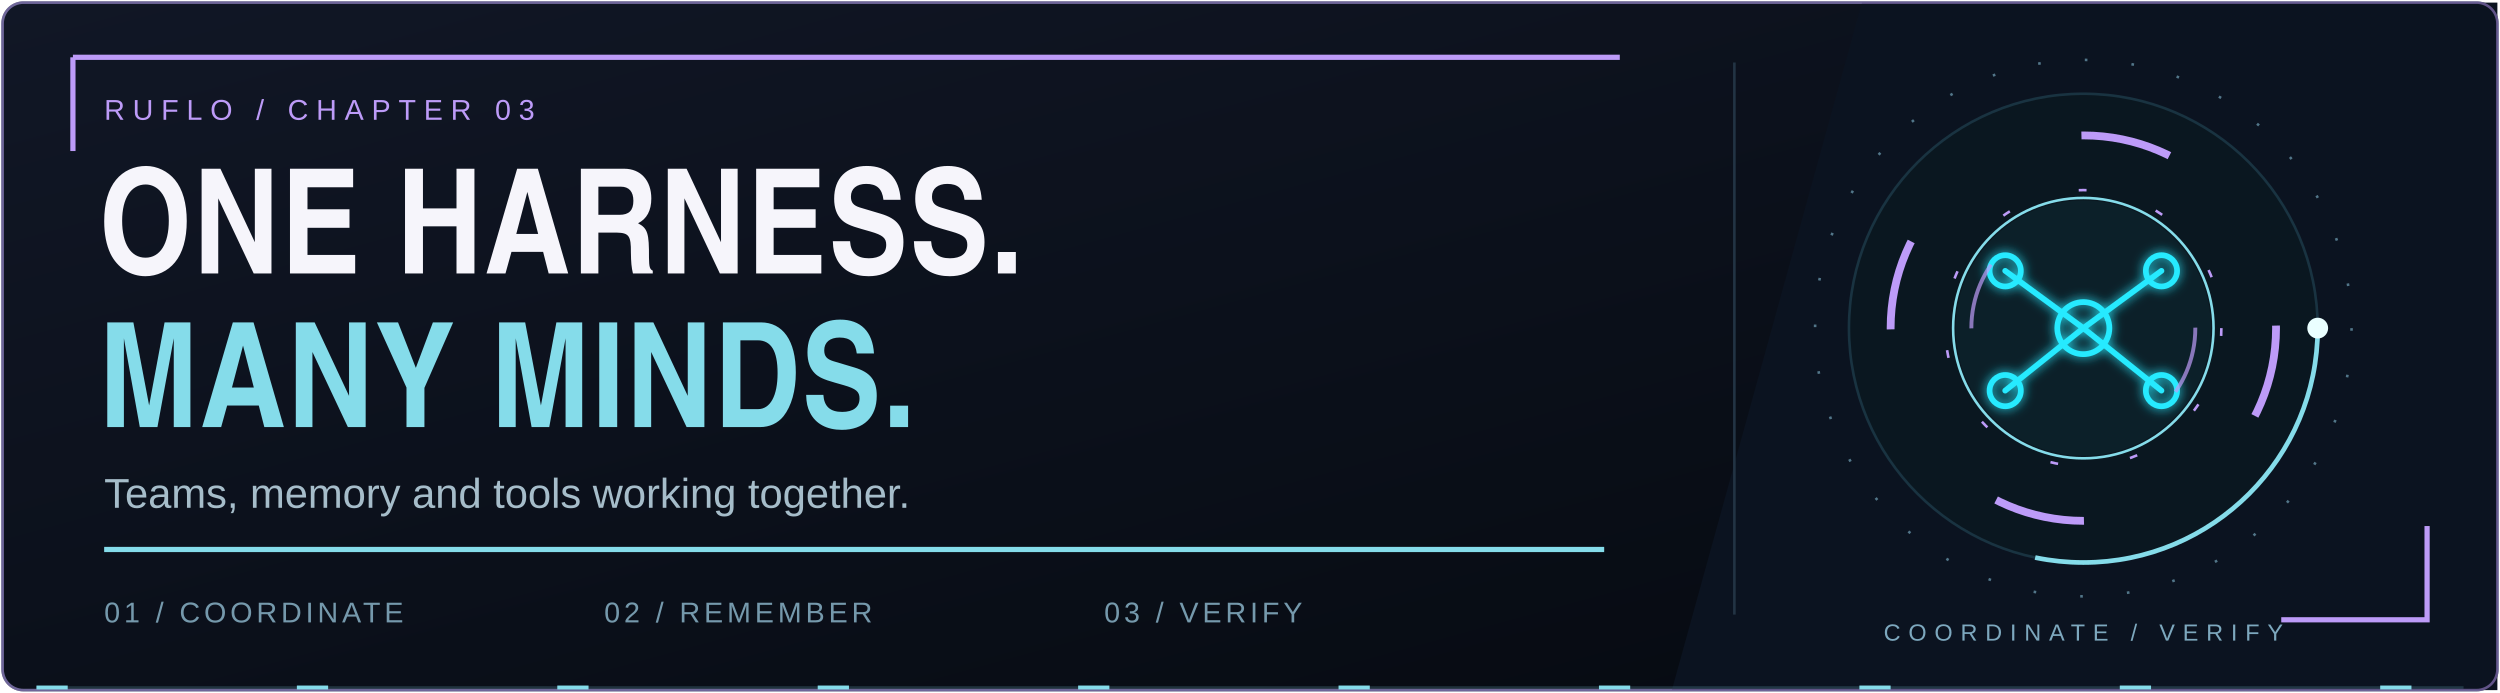
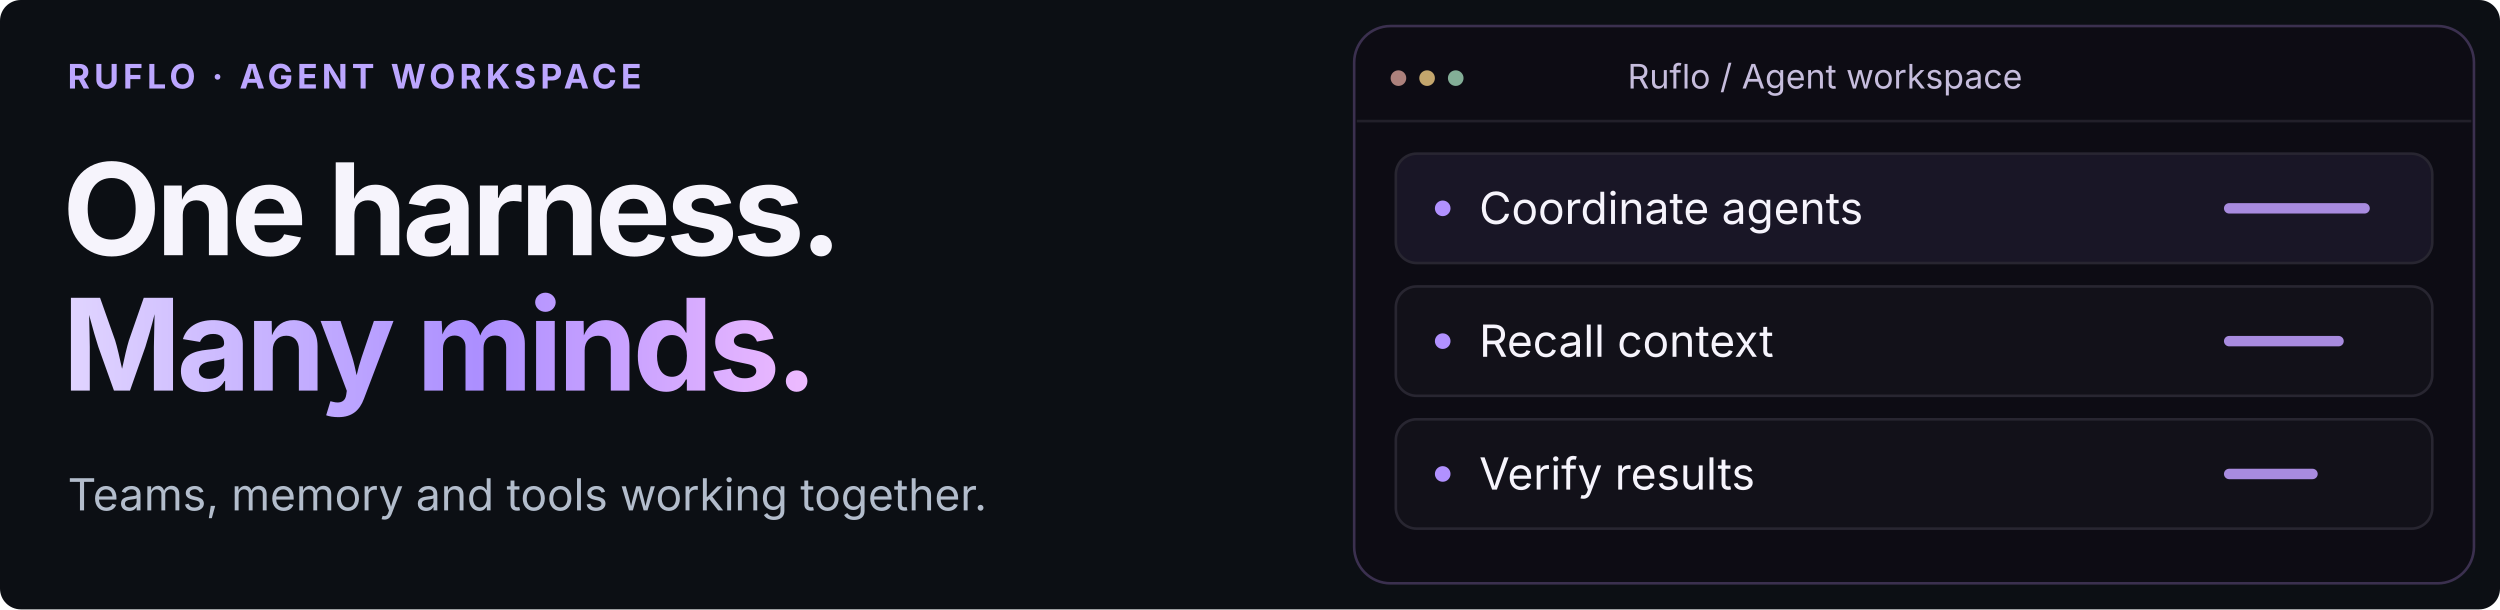
- <svg xmlns="http://www.w3.org/2000/svg" width="960" height="266" viewBox="0 0 960 266" role="img" aria-labelledby="title desc">
+ <svg xmlns="http://www.w3.org/2000/svg" width="960" height="234" viewBox="0 0 960 234" role="img" aria-labelledby="title desc">
  <defs>
-     <linearGradient id="panel" x2="1" y2="1">
-       <stop stop-color="#111726" />
-       <stop offset="1" stop-color="#05090f" />
+     <linearGradient id="heading">
+       <stop stop-color="#e0d4ff" />
+       <stop offset=".55" stop-color="#ac8fff" />
+       <stop offset="1" stop-color="#edbaff" />
    </linearGradient>
-     <filter id="glow">
-       <feGaussianBlur stdDeviation="2" />
-       <feMerge>
-         <feMergeNode />
-         <feMergeNode in="SourceGraphic" />
-       </feMerge>
-     </filter>
  </defs>
-   <style>text{font-family:Arial,Helvetica,sans-serif}.mono{font-family:monospace}.flow{stroke-dasharray:12 40;animation:flow 6s linear infinite;filter:url(#glow)}.tube{filter:url(#glow);animation:pulse 6s ease-in-out infinite}.tube2{filter:url(#glow);animation:pulse 6s 2s ease-in-out infinite}.gold{fill:#bd9bf8;filter:url(#soft)}@keyframes flicker{0%,43%,45%,47%,100%{opacity:1}44%,46%{opacity:.55}}.orbit{transform-box:fill-box;transform-origin:center;animation:spin 14s linear infinite}.pulse{animation:pulse 3s ease-in-out infinite}.rise{animation:rise 7s ease-in-out infinite}@keyframes flow{to{stroke-dashoffset:-208}}@keyframes spin{to{transform:rotate(360deg)}}@keyframes pulse{0%,100%{opacity:.45}50%{opacity:1}}@keyframes rise{0%,100%{transform:translateY(0)}50%{transform:translateY(-5px)}}@media(prefers-reduced-motion:reduce){*{animation:none!important}}.rim{stroke-dasharray:90 390;animation:rim 9s linear infinite;filter:url(#glow)}.sweep{animation:sweep 8s ease-in-out infinite;opacity:.18}.halo{transform-box:fill-box;transform-origin:center;animation:halo 4s ease-out infinite}.equalizer{transform-box:fill-box;transform-origin:bottom;animation:eq 1.6s ease-in-out infinite alternate}@keyframes rim{to{stroke-dashoffset:-960}}@keyframes sweep{0%,100%{transform:translateX(-200px);opacity:0}30%,70%{opacity:.18}85%{transform:translateX(1100px);opacity:0}}@keyframes halo{0%{transform:scale(.8);opacity:0}25%{opacity:.4}100%{transform:scale(1.25);opacity:0}}@keyframes eq{from{transform:scaleY(.3)}to{transform:scaleY(1)}}@media(prefers-reduced-motion:reduce){*{animation:none!important}.sweep,.halo{display:none}}.packet{stroke-dasharray:7 93;stroke-dashoffset:7;opacity:0;stroke-linecap:round;animation:packet 12s linear infinite;filter:url(#glow)}.active{animation:active 12s ease-in-out infinite}.scan{animation:scan 6s ease-in-out infinite;transform-box:fill-box;transform-origin:center}@keyframes packet{0%{stroke-dashoffset:7;opacity:0}1%{opacity:1}12.4%{stroke-dashoffset:-100;opacity:1}12.5%,100%{stroke-dashoffset:-100;opacity:0}}@keyframes active{0%,14%,100%{stroke:#85dcea;fill:#141b29}1%,10%{stroke:#bd9bf8;fill:#33301b}}@keyframes scan{0%,100%{opacity:.2}50%{opacity:1}}@media(prefers-reduced-motion:reduce){*{animation:none!important}} .headline{animation:headline 12s cubic-bezier(.2,.8,.2,1) infinite}.second{animation-delay:.16s}.rule{stroke-dasharray:610;animation:rule 12s ease-in-out infinite}.spin{transform-origin:800px 126px;animation:rot 24s linear infinite}.counter{animation-direction:reverse;animation-duration:36s}.beacon{animation:beacon 3s ease-in-out infinite}.stage{animation:stage 9s ease-in-out infinite}@keyframes headline{0%{transform:translateY(13px);opacity:.35}7%,92%{transform:translateY(0);opacity:1}100%{transform:translateY(0);opacity:.35}}@keyframes rule{0%{stroke-dashoffset:610}12%,90%{stroke-dashoffset:0}100%{stroke-dashoffset:-610}}@keyframes rot{to{transform:rotate(360deg)}}@keyframes beacon{0%,100%{opacity:.3}50%{opacity:1}}@keyframes stage{0%,33%,100%{fill:#7599ac}8%,25%{fill:#bd9bf8}}@media(prefers-reduced-motion:reduce){*{animation:none!important}}</style>
-   <rect x="1" y="1" width="958" height="264" rx="8" fill="url(#panel)" stroke="#263542" />
-   <path d="M715 1H959V265H642Z" fill="#0b1320" />
-   <path d="M28 22H622M28 22V58M932 202V238H876" fill="none" stroke="#bd9bf8" stroke-width="2" />
-   <text x="40" y="46" fill="#bd9bf8" font-family="monospace" font-size="11" letter-spacing="3">RUFLO  /  CHAPTER 03</text>
-   <g class="headline">
-     <g transform="translate(38 105)" aria-label="ONE HARNESS.">
-       <path d="M18.088 -41.272C13.496 -41.272 9.352 -39.368 6.552 -35.952C3.584 -32.368 2.016 -26.936 2.016 -20.048C2.016 -15.064 2.856 -10.864 4.424 -7.56C7.056 -2.184 12.096 1.064 17.864 1.064C22.288 1.064 26.432 -0.896 29.176 -4.256C32.144 -7.84 33.712 -13.272 33.712 -20.104C33.712 -26.88 32.144 -32.368 29.176 -35.952C26.432 -39.256 22.288 -41.272 18.088 -41.272ZM17.976 -34.16C20.16 -34.16 22.344 -33.096 23.8 -31.248C25.76 -28.896 26.824 -25.032 26.824 -20.272C26.824 -11.368 23.464 -6.048 17.864 -6.048C12.264 -6.048 8.904 -11.368 8.904 -20.216C8.904 -28.896 12.32 -34.16 17.976 -34.16ZM59.86 -11.984 46.644 -40.208H39.42V0.0H45.804V-28.84L59.412 0.0H66.244V-40.208H59.86ZM97.6 -40.208H73.352V0.0H98.384V-7.112H80.072V-17.528H96.2V-24.64H80.072V-33.096H97.6ZM137.296 -18.088V0.0H144.184V-40.208H137.296V-24.976H124.416V-40.208H117.528V0.0H124.416V-18.088ZM158.404 -8.288H170.556L172.684 0.0H180.188L168.54 -40.208H160.588L148.828 0.0H156.108ZM164.508 -31.304 168.652 -15.176H160.252ZM185.056 0.0H191.776V-15.68H198.888C203.536 -15.568 204.32 -14.392 204.264 -8.064C204.32 -4.256 204.488 -2.296 205.048 0.0H212.664V-1.064C211.488 -1.624 211.264 -2.52 211.208 -6.048C211.264 -15.456 210.704 -17.304 207.008 -19.264C210.368 -20.944 212.104 -24.136 212.104 -28.784C212.104 -35.728 208.016 -40.208 201.688 -40.208H185.056ZM191.776 -22.512V-33.32H200.4C203.536 -33.32 205.216 -31.416 205.216 -27.888C205.216 -24.192 203.536 -22.512 199.896 -22.512ZM238.868 -11.984 225.652 -40.208H218.428V0.0H224.812V-28.84L238.42 0.0H245.252V-40.208H238.868ZM276.608 -40.208H252.36V0.0H277.392V-7.112H259.08V-17.528H275.208V-24.64H259.08V-33.096H276.608ZM281.812 -12.376C281.924 -9.128 282.316 -7.504 283.324 -5.488C285.452 -1.232 289.764 1.064 295.532 1.064C303.876 1.064 308.916 -3.864 308.916 -11.984C308.916 -17.976 306.452 -21.056 300.292 -22.904L292.228 -25.312C289.708 -26.096 288.756 -27.216 288.756 -29.512C288.756 -32.536 290.94 -34.384 294.636 -34.384C298.724 -34.384 300.74 -32.536 301.244 -28.28H307.852C307.348 -36.68 302.756 -41.272 294.86 -41.272C287.02 -41.272 282.316 -36.568 282.316 -28.672C282.316 -25.2 283.268 -22.512 285.116 -20.664C286.516 -19.208 288.588 -18.256 292.788 -17.08L296.316 -16.072C300.964 -14.728 302.308 -13.608 302.308 -10.976C302.308 -7.672 299.9 -5.824 295.644 -5.824C290.996 -5.824 288.7 -7.952 288.42 -12.376ZM312.944 -12.376C313.056 -9.128 313.448 -7.504 314.456 -5.488C316.584 -1.232 320.896 1.064 326.664 1.064C335.008 1.064 340.048 -3.864 340.048 -11.984C340.048 -17.976 337.584 -21.056 331.424 -22.904L323.36 -25.312C320.84 -26.096 319.888 -27.216 319.888 -29.512C319.888 -32.536 322.072 -34.384 325.768 -34.384C329.856 -34.384 331.872 -32.536 332.376 -28.28H338.984C338.48 -36.68 333.888 -41.272 325.992 -41.272C318.152 -41.272 313.448 -36.568 313.448 -28.672C313.448 -25.2 314.4 -22.512 316.248 -20.664C317.648 -19.208 319.72 -18.256 323.92 -17.08L327.448 -16.072C332.096 -14.728 333.44 -13.608 333.44 -10.976C333.44 -7.672 331.032 -5.824 326.776 -5.824C322.128 -5.824 319.832 -7.952 319.552 -12.376ZM352.084 -8.232H345.196V0.0H352.084Z" fill="#f6f5fb" />
+   <style>@media(prefers-reduced-motion:no-preference){.draw{animation:draw 5.2s ease-in-out infinite;transform-box:fill-box;transform-origin:left center}.focus{animation:focus 5.2s ease-in-out infinite}@keyframes draw{0%{transform:scaleX(.15)}55%,100%{transform:scaleX(1)}}@keyframes focus{0%,100%{opacity:.6}45%,75%{opacity:1}}}</style>
+   <g font-family="Inter,Arial,sans-serif">
+     <rect x="0" y="0" width="960" height="234" rx="8" fill="#0c0f14" stroke="none" />
+     <text x="26" y="34" font-size="13" font-weight="700" letter-spacing="1.6" fill="#bca6ff">RUFLO · AGENT WORKSPACE</text>
+     <text x="24" y="98" font-size="49" font-weight="700" letter-spacing="-1.8" fill="#f6f4fc">One harness.</text>
+     <text x="24" y="150" font-size="49" font-weight="700" letter-spacing="-1.8" fill="url(#heading)">Many minds.</text>
+     <text x="26" y="196" font-size="17" font-weight="400" letter-spacing="0" fill="#b3bdcc">Teams, memory and tools working together.</text>
+     <rect x="520" y="10" width="430" height="214" rx="14" fill="#0d0c14" stroke="#3b304f" />
+     <circle cx="537" cy="30" r="3" fill="#ac817c" />
+     <circle cx="548" cy="30" r="3" fill="#c3a66d" />
+     <circle cx="559" cy="30" r="3" fill="#83ae97" />
+     <text x="625" y="34" font-size="13" font-weight="400" letter-spacing="0" fill="#c6bddd">Ruflo   /   Agent workspace</text>
+     <rect x="521" y="46" width="428" height="1" rx="0" fill="#22202a" stroke="none" />
+     <rect x="536" y="59" width="398" height="42" rx="8" fill="#191626" stroke="#282631" />
+     <circle cx="554" cy="80" r="3" fill="#b191ff" />
+     <text x="568" y="86" font-size="17" font-weight="400" letter-spacing="0" fill="#f6f4fc">Coordinate agents</text>
+     <g class="draw" style="animation-delay:0.0s">
+       <rect x="854" y="78" width="56" height="4" rx="2" fill="#a88bdf" stroke="none" />
+     </g>
+     <rect x="536" y="110" width="398" height="42" rx="8" fill="#121119" stroke="#282631" />
+     <circle cx="554" cy="131" r="3" fill="#b191ff" />
+     <text x="568" y="137" font-size="17" font-weight="400" letter-spacing="0" fill="#f6f4fc">Recall context</text>
+     <g class="draw" style="animation-delay:-0.55s">
+       <rect x="854" y="129" width="46" height="4" rx="2" fill="#a88bdf" stroke="none" />
+     </g>
+     <rect x="536" y="161" width="398" height="42" rx="8" fill="#121119" stroke="#282631" />
+     <circle cx="554" cy="182" r="3" fill="#b191ff" />
+     <text x="568" y="188" font-size="17" font-weight="400" letter-spacing="0" fill="#f6f4fc">Verify results</text>
+     <g class="draw" style="animation-delay:-1.1s">
+       <rect x="854" y="180" width="36" height="4" rx="2" fill="#a88bdf" stroke="none" />
    </g>
  </g>
-   <g class="headline second">
-     <g transform="translate(38 164)" aria-label="MANY MINDS.">
-       <path d="M35.112 -40.208H25.2L19.264 -8.288L13.216 -40.208H3.192V0.0H9.576V-34.104L15.68 0.0H22.456L28.728 -34.104V0.0H35.112ZM49.22 -8.288H61.372L63.5 0.0H71.004L59.356 -40.208H51.404L39.644 0.0H46.924ZM55.324 -31.304 59.468 -15.176H51.068ZM96.032 -11.984 82.816 -40.208H75.592V0.0H81.976V-28.84L95.584 0.0H102.416V-40.208H96.032ZM124.98 -15.064 136.012 -40.208H128.228L121.676 -22.736L114.844 -40.208H106.724L118.092 -15.176V0.0H124.98ZM185.564 -40.208H175.652L169.716 -8.288L163.668 -40.208H153.644V0.0H160.028V-34.104L166.132 0.0H172.908L179.18 -34.104V0.0H185.564ZM199.0 -40.208H192.112V0.0H199.0ZM226.1 -11.984 212.884 -40.208H205.66V0.0H212.044V-28.84L225.652 0.0H232.484V-40.208H226.1ZM239.592 0.0H253.872C257.512 0.0 260.704 -1.456 262.888 -4.2C265.912 -8.064 267.592 -13.944 267.592 -20.944C267.592 -33.152 262.664 -40.208 254.152 -40.208H239.592ZM246.312 -33.32H252.92C258.128 -33.32 260.592 -29.232 260.592 -20.72C260.592 -11.984 257.792 -6.888 253.032 -6.888H246.312ZM271.564 -12.376C271.676 -9.128 272.068 -7.504 273.076 -5.488C275.204 -1.232 279.516 1.064 285.284 1.064C293.628 1.064 298.668 -3.864 298.668 -11.984C298.668 -17.976 296.204 -21.056 290.044 -22.904L281.98 -25.312C279.46 -26.096 278.508 -27.216 278.508 -29.512C278.508 -32.536 280.692 -34.384 284.388 -34.384C288.476 -34.384 290.492 -32.536 290.996 -28.28H297.604C297.1 -36.68 292.508 -41.272 284.612 -41.272C276.772 -41.272 272.068 -36.568 272.068 -28.672C272.068 -25.2 273.02 -22.512 274.868 -20.664C276.268 -19.208 278.34 -18.256 282.54 -17.08L286.068 -16.072C290.716 -14.728 292.06 -13.608 292.06 -10.976C292.06 -7.672 289.652 -5.824 285.396 -5.824C280.748 -5.824 278.452 -7.952 278.172 -12.376ZM310.704 -8.232H303.816V0.0H310.704Z" fill="#85dcea" />
-     </g>
-   </g>
-   <text x="40" y="195" fill="#a6bdca" font-family="Arial,sans-serif" font-size="16">Teams, memory and tools working together.</text>
-   <path d="M40 211H616" stroke="#20384a" />
-   <path class="rule" d="M40 211H616" stroke="#85dcea" stroke-width="2" />
-   <text class="stage" style="animation-delay:0s" x="40" y="239" fill="#7599ac" font-family="monospace" font-size="11" letter-spacing="1.5">01 / COORDINATE</text>
-   <text class="stage" style="animation-delay:3s" x="232" y="239" fill="#7599ac" font-family="monospace" font-size="11" letter-spacing="1.5">02 / REMEMBER</text>
-   <text class="stage" style="animation-delay:6s" x="424" y="239" fill="#7599ac" font-family="monospace" font-size="11" letter-spacing="1.5">03 / VERIFY</text>
-   <path d="M666 24V236" stroke="#223444" />
-   <circle cx="800" cy="126" r="90" fill="#0a1720" stroke="#193341" />
-   <g class="spin">
-     <circle cx="800" cy="126" r="90" fill="none" stroke="#85dcea" stroke-width="1.8" stroke-dasharray="160 406" />
-     <circle cx="890" cy="126" r="4" fill="#eaffff" />
-   </g>
-   <g class="spin counter">
-     <circle cx="800" cy="126" r="74" fill="none" stroke="#bd9bf8" stroke-width="3" stroke-dasharray="35 81" />
-   </g>
-   <circle cx="800" cy="126" r="103" fill="none" stroke="#527689" stroke-dasharray="1 17" />
-   <g transform="translate(800 126)">
-     <circle class="pulse" r="49" fill="#36e5e9" fill-opacity=".045" />
-     <g class="tube2" fill="none" stroke="#26eaff" stroke-width="2.2" stroke-linecap="round" stroke-linejoin="round">
-       <path d="M0 0L-30 -22M0 0L30 -22M0 0L-30 24M0 0L30 24" />
-       <circle r="10" />
-       <circle cx="-30" cy="-22" r="6" />
-       <circle cx="30" cy="-22" r="6" />
-       <circle cx="-30" cy="24" r="6" />
-       <circle cx="30" cy="24" r="6" />
-     </g>
-     <circle class="halo" r="50" fill="none" stroke="#85dcea" stroke-width="1" />
-     <circle class="orbit" style="animation-direction:reverse;animation-duration:21s" r="53" fill="none" stroke="#bd9bf8" stroke-width="1" stroke-dasharray="3 28" />
-     <circle class="orbit" r="43" fill="none" stroke="#bd9bf8" stroke-width="1.5" stroke-dasharray="26 109" opacity=".7" />
-   </g>
-   <text x="800" y="246" text-anchor="middle" fill="#7da8be" font-family="monospace" font-size="9" letter-spacing="3">COORDINATE / VERIFY</text>
-   <g id="readme-card-trim">
-     <style>@media(prefers-reduced-motion:no-preference){.readme-trace{animation:readmeTrace 6s linear infinite}@keyframes readmeTrace{to{stroke-dashoffset:-100}}}</style>
-     <rect x="1" y="1" width="958" height="264" rx="8" fill="none" stroke="#bd9bf8" stroke-opacity=".48" />
-     <path d="M14 264h932" stroke="#85dcea" stroke-opacity=".18" />
-     <path class="readme-trace" d="M14 264h932" pathLength="100" stroke="#85dcea" stroke-width="1.5" stroke-dasharray="12 88" />
-   </g>
</svg>
